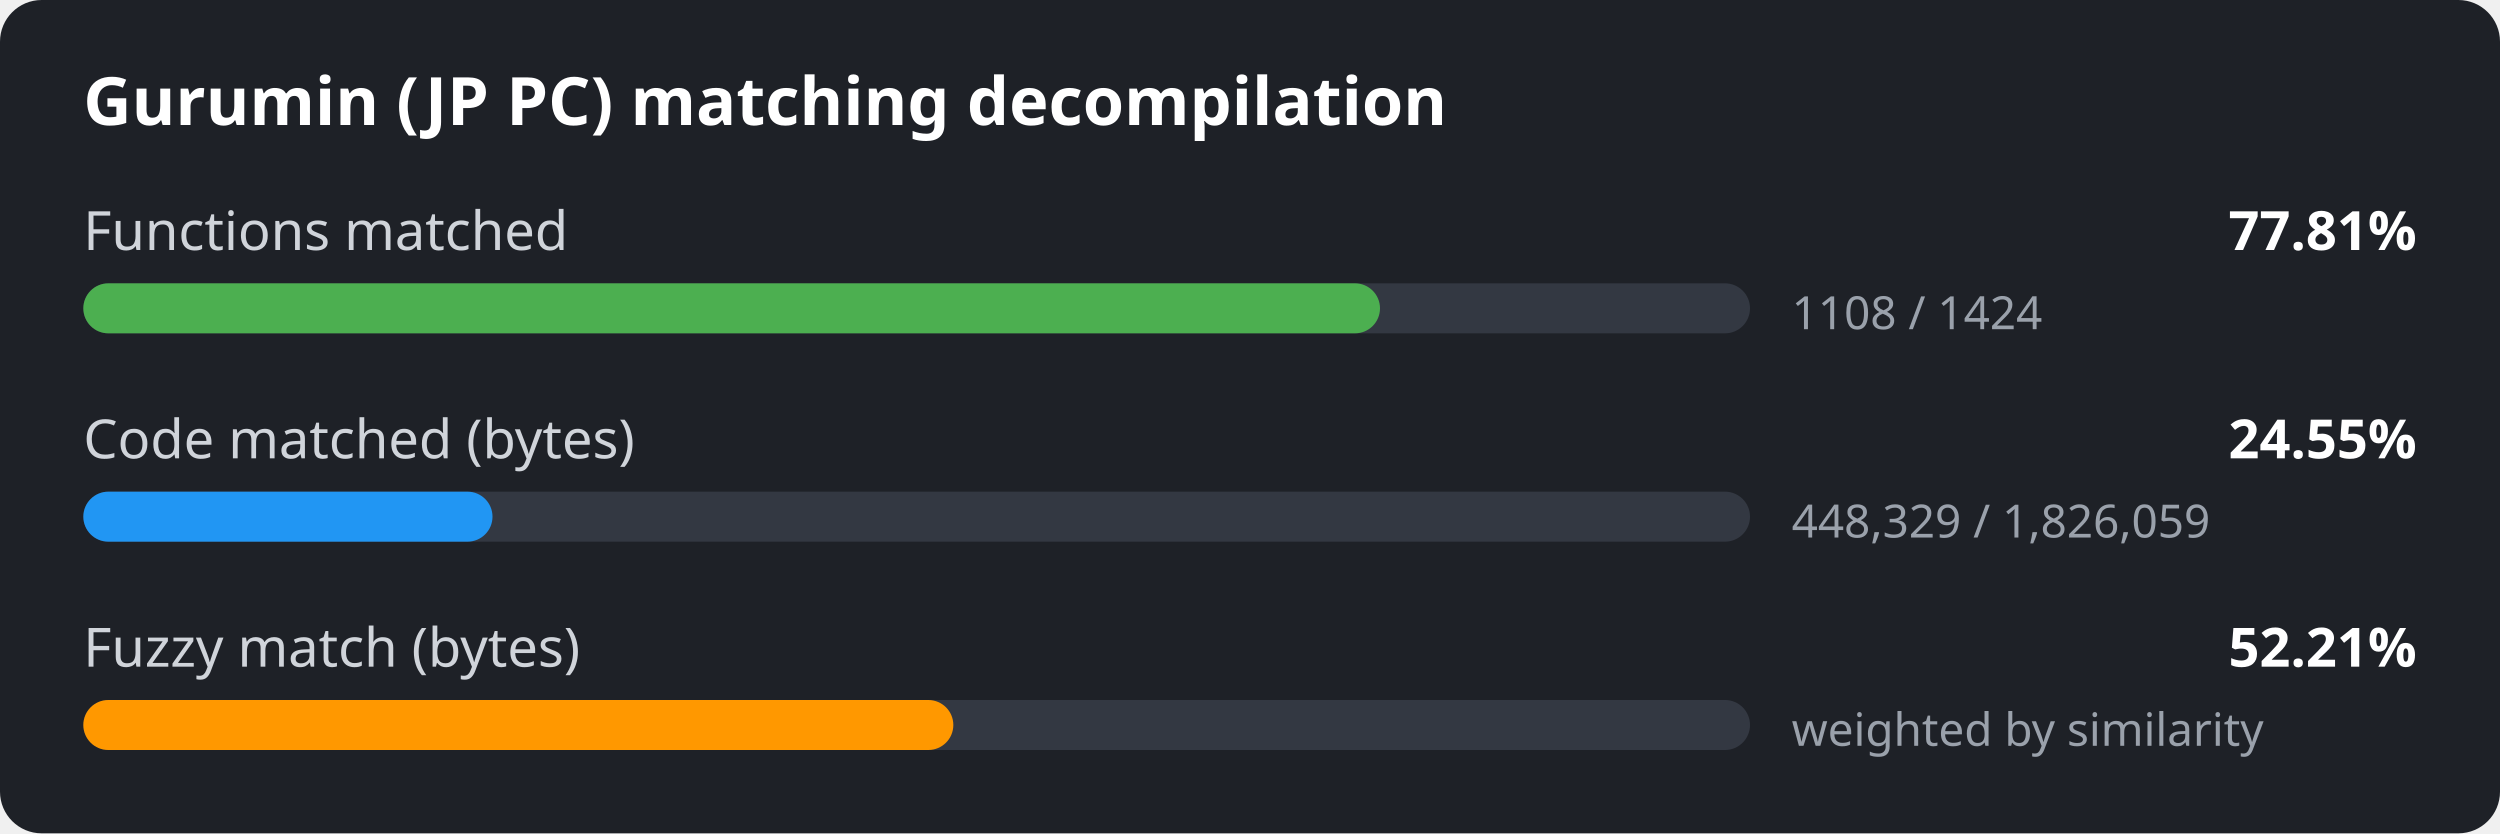
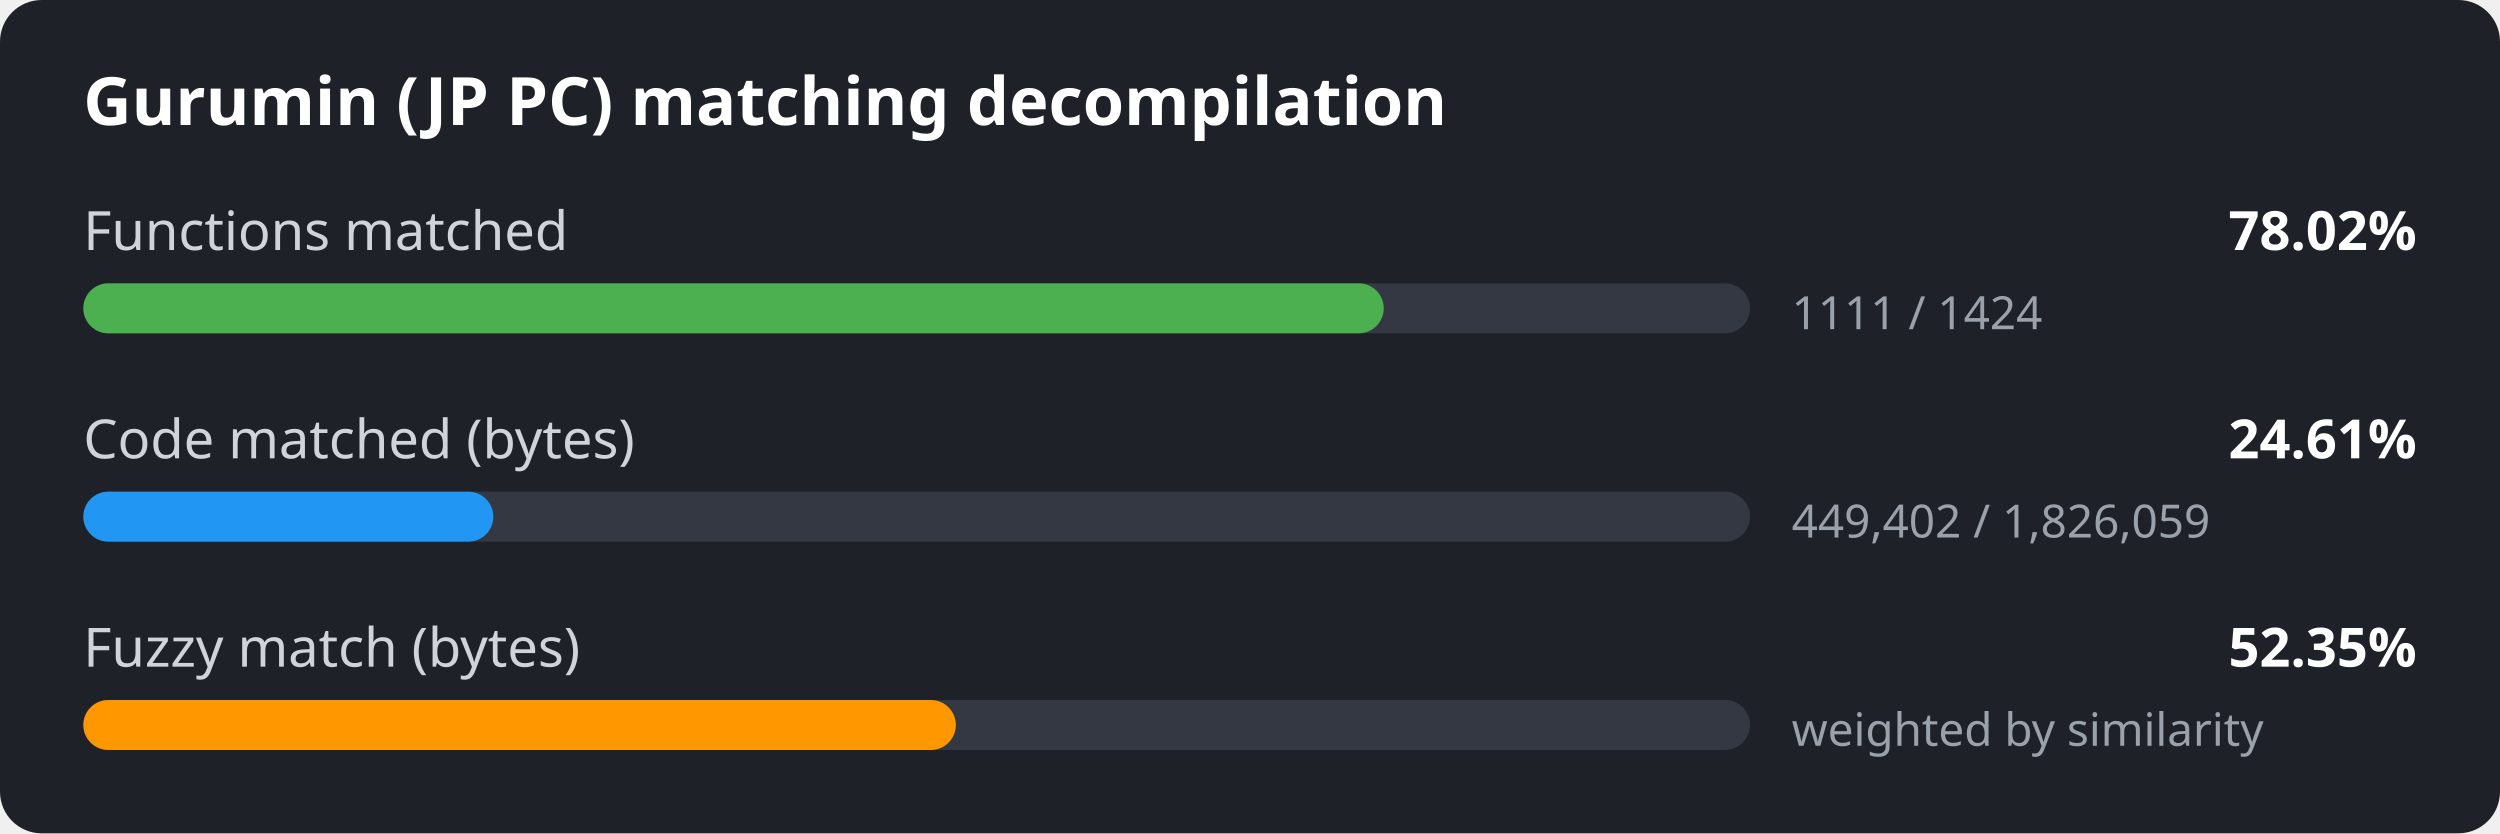
<svg xmlns="http://www.w3.org/2000/svg" width="600" height="200" viewBox="0 0 600 200">
  <style>
.bg { fill: #1e2127; }
.title { font: 600 16px sans-serif; fill: #ffffff; }
.label { font: 13px sans-serif; fill: #d0d4da; }
.value { font: 600 13px sans-serif; fill: #ffffff; }
.detail { font: 11px sans-serif; fill: #9aa1ab; }
.track { fill: #333842; }
</style>
  <rect width="600" height="200" rx="10" class="bg" />
  <text x="20" y="30" class="title">Gurumin (JP PC) matching decompilation</text>
  <text x="20" y="60" class="label">Functions matched</text>
-   <text x="580" y="60" class="value" text-anchor="end">77.81%</text>
+   <text x="580" y="60" class="value" text-anchor="end">78.02%</text>
  <rect x="20" y="68" width="400" height="12" rx="6" class="track" />
-   <rect x="20" y="68" width="311.2" height="12" rx="6" fill="#4caf50" />
-   <text x="430" y="79" class="detail">1108 / 1424</text>
+   <rect x="20" y="68" width="312.1" height="12" rx="6" fill="#4caf50" />
+   <text x="430" y="79" class="detail">1111 / 1424</text>
  <text x="20" y="110" class="label">Code matched (bytes)</text>
-   <text x="580" y="110" class="value" text-anchor="end">24.55%</text>
+   <text x="580" y="110" class="value" text-anchor="end">24.61%</text>
  <rect x="20" y="118" width="400" height="12" rx="6" class="track" />
-   <rect x="20" y="118" width="98.2" height="12" rx="6" fill="#2196f3" />
-   <text x="430" y="129" class="detail">448,329 / 1,826,059</text>
+   <rect x="20" y="118" width="98.4" height="12" rx="6" fill="#2196f3" />
+   <text x="430" y="129" class="detail">449,402 / 1,826,059</text>
  <text x="20" y="160" class="label">Fuzzy match (bytes)</text>
-   <text x="580" y="160" class="value" text-anchor="end">52.21%</text>
+   <text x="580" y="160" class="value" text-anchor="end">52.35%</text>
  <rect x="20" y="168" width="400" height="12" rx="6" class="track" />
-   <rect x="20" y="168" width="208.8" height="12" rx="6" fill="#ff9800" />
+   <rect x="20" y="168" width="209.4" height="12" rx="6" fill="#ff9800" />
  <text x="430" y="179" class="detail">weighted by similarity</text>
</svg>
